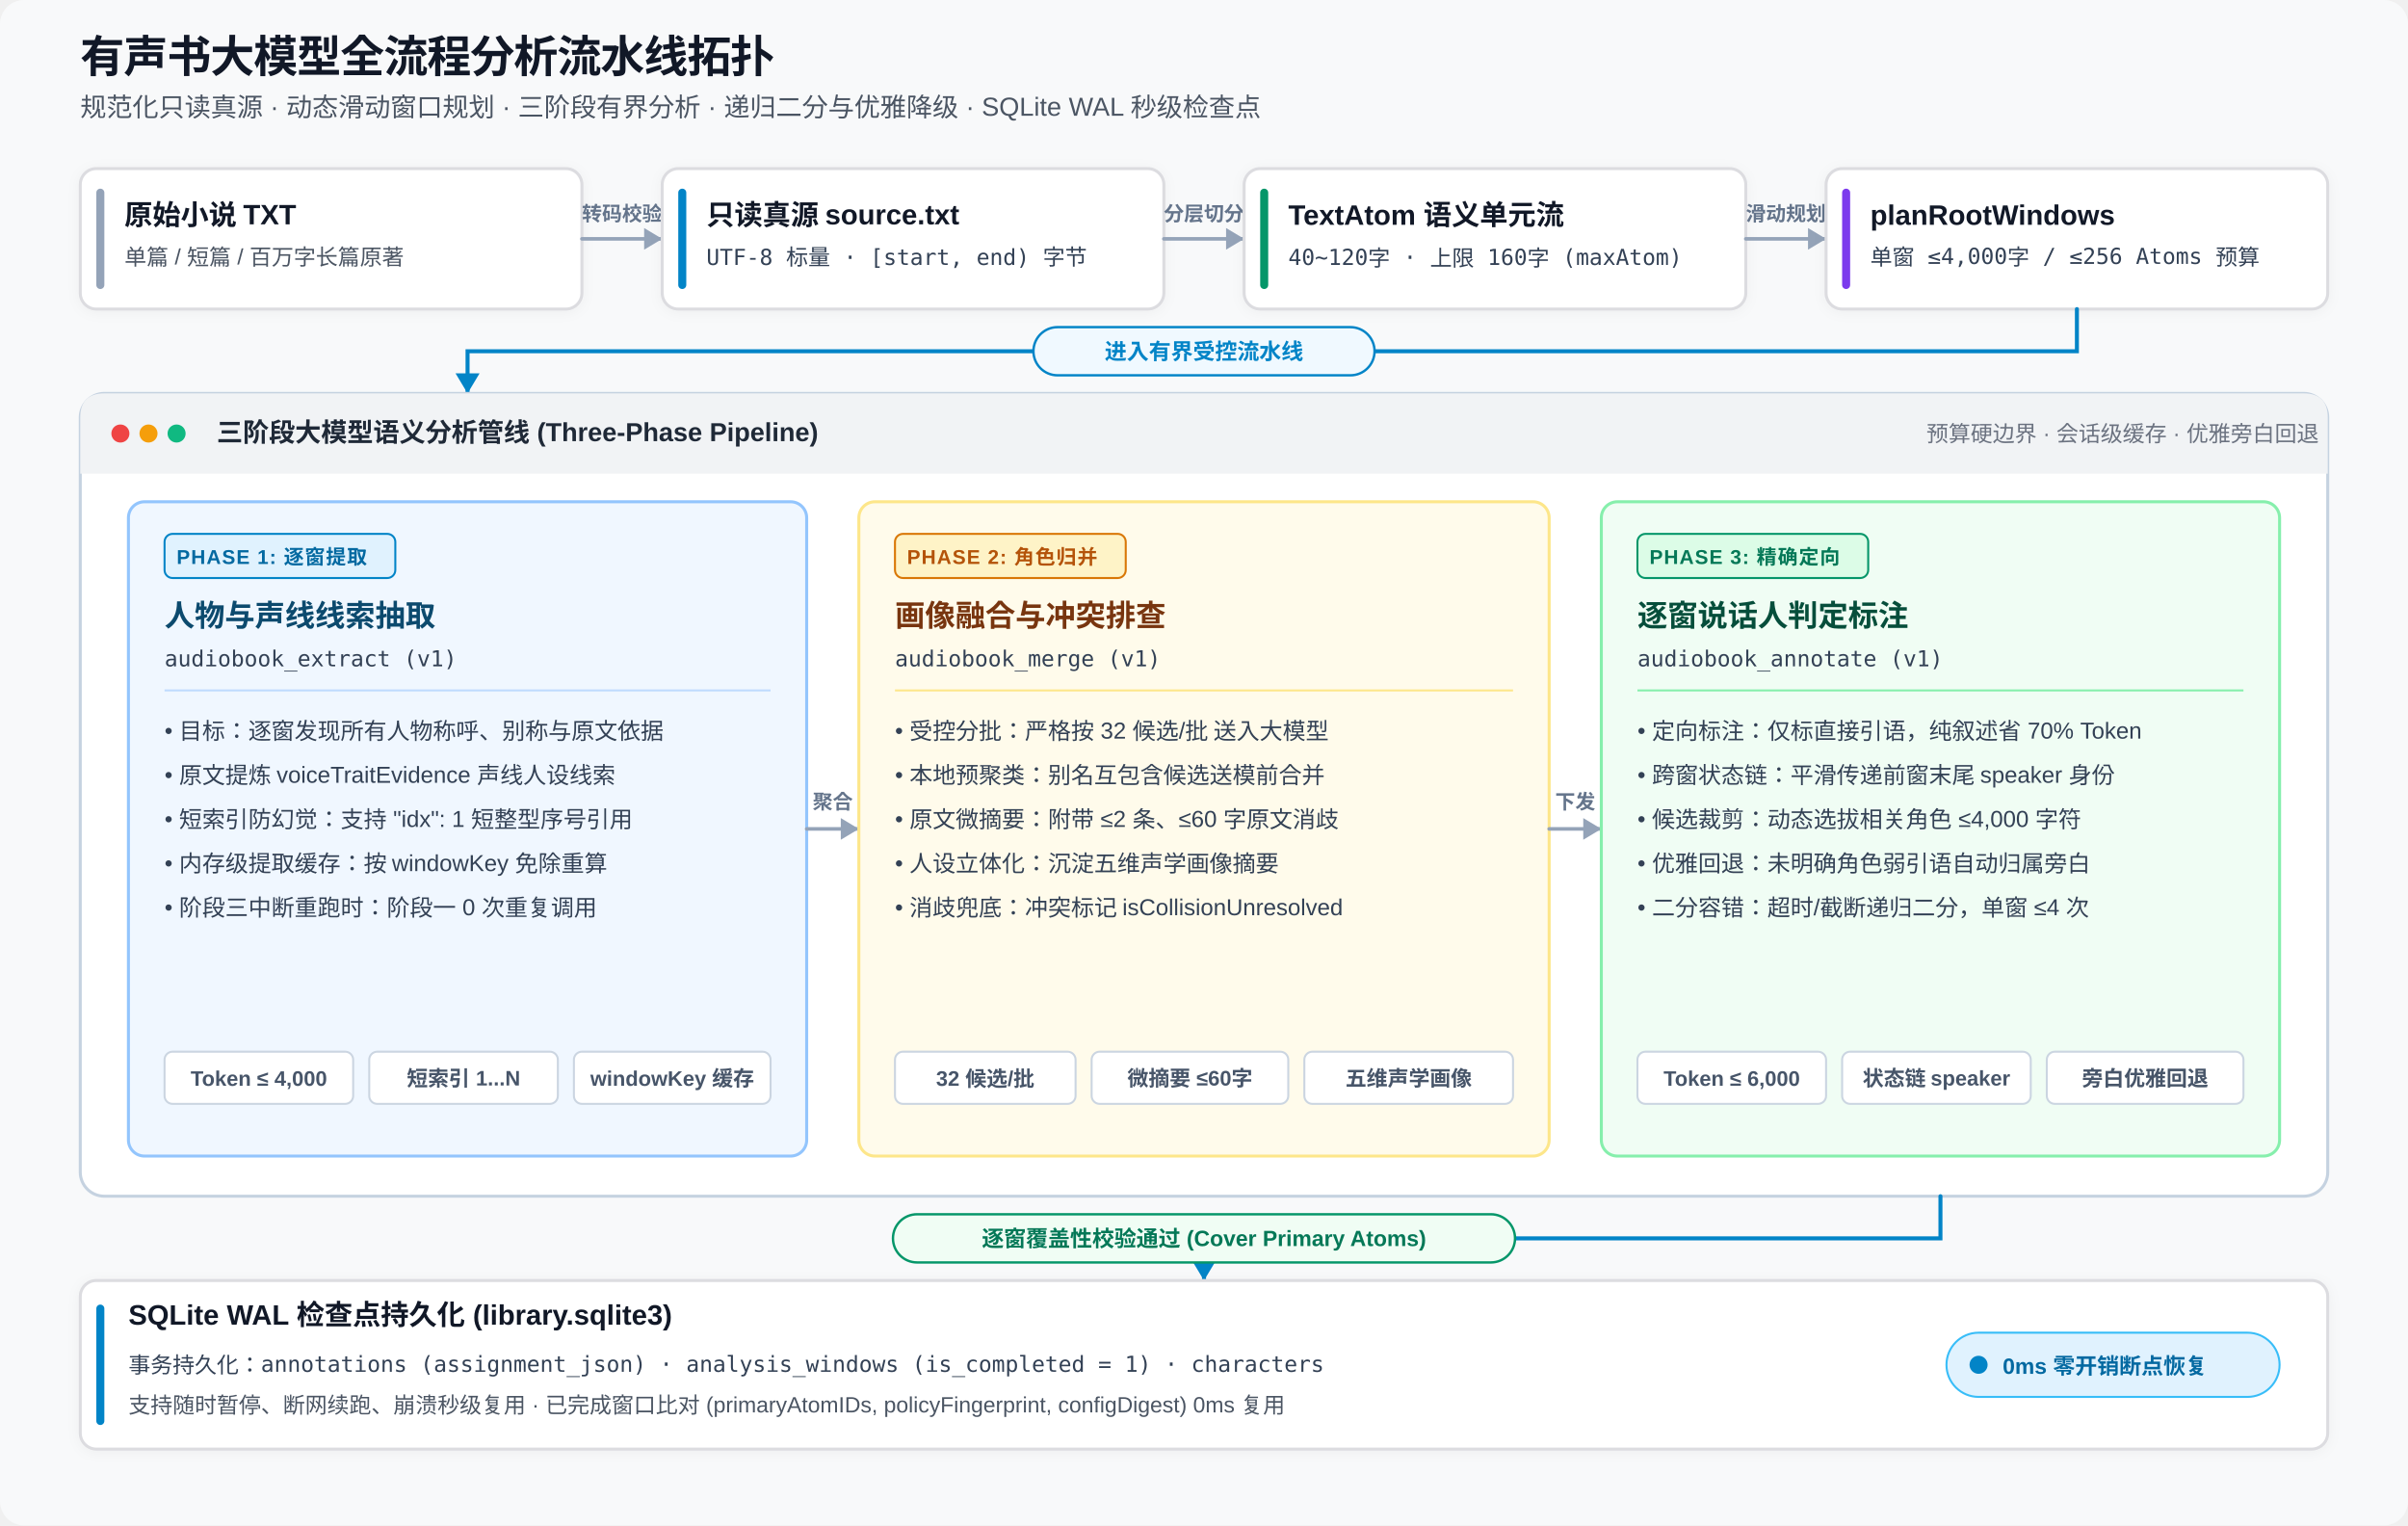
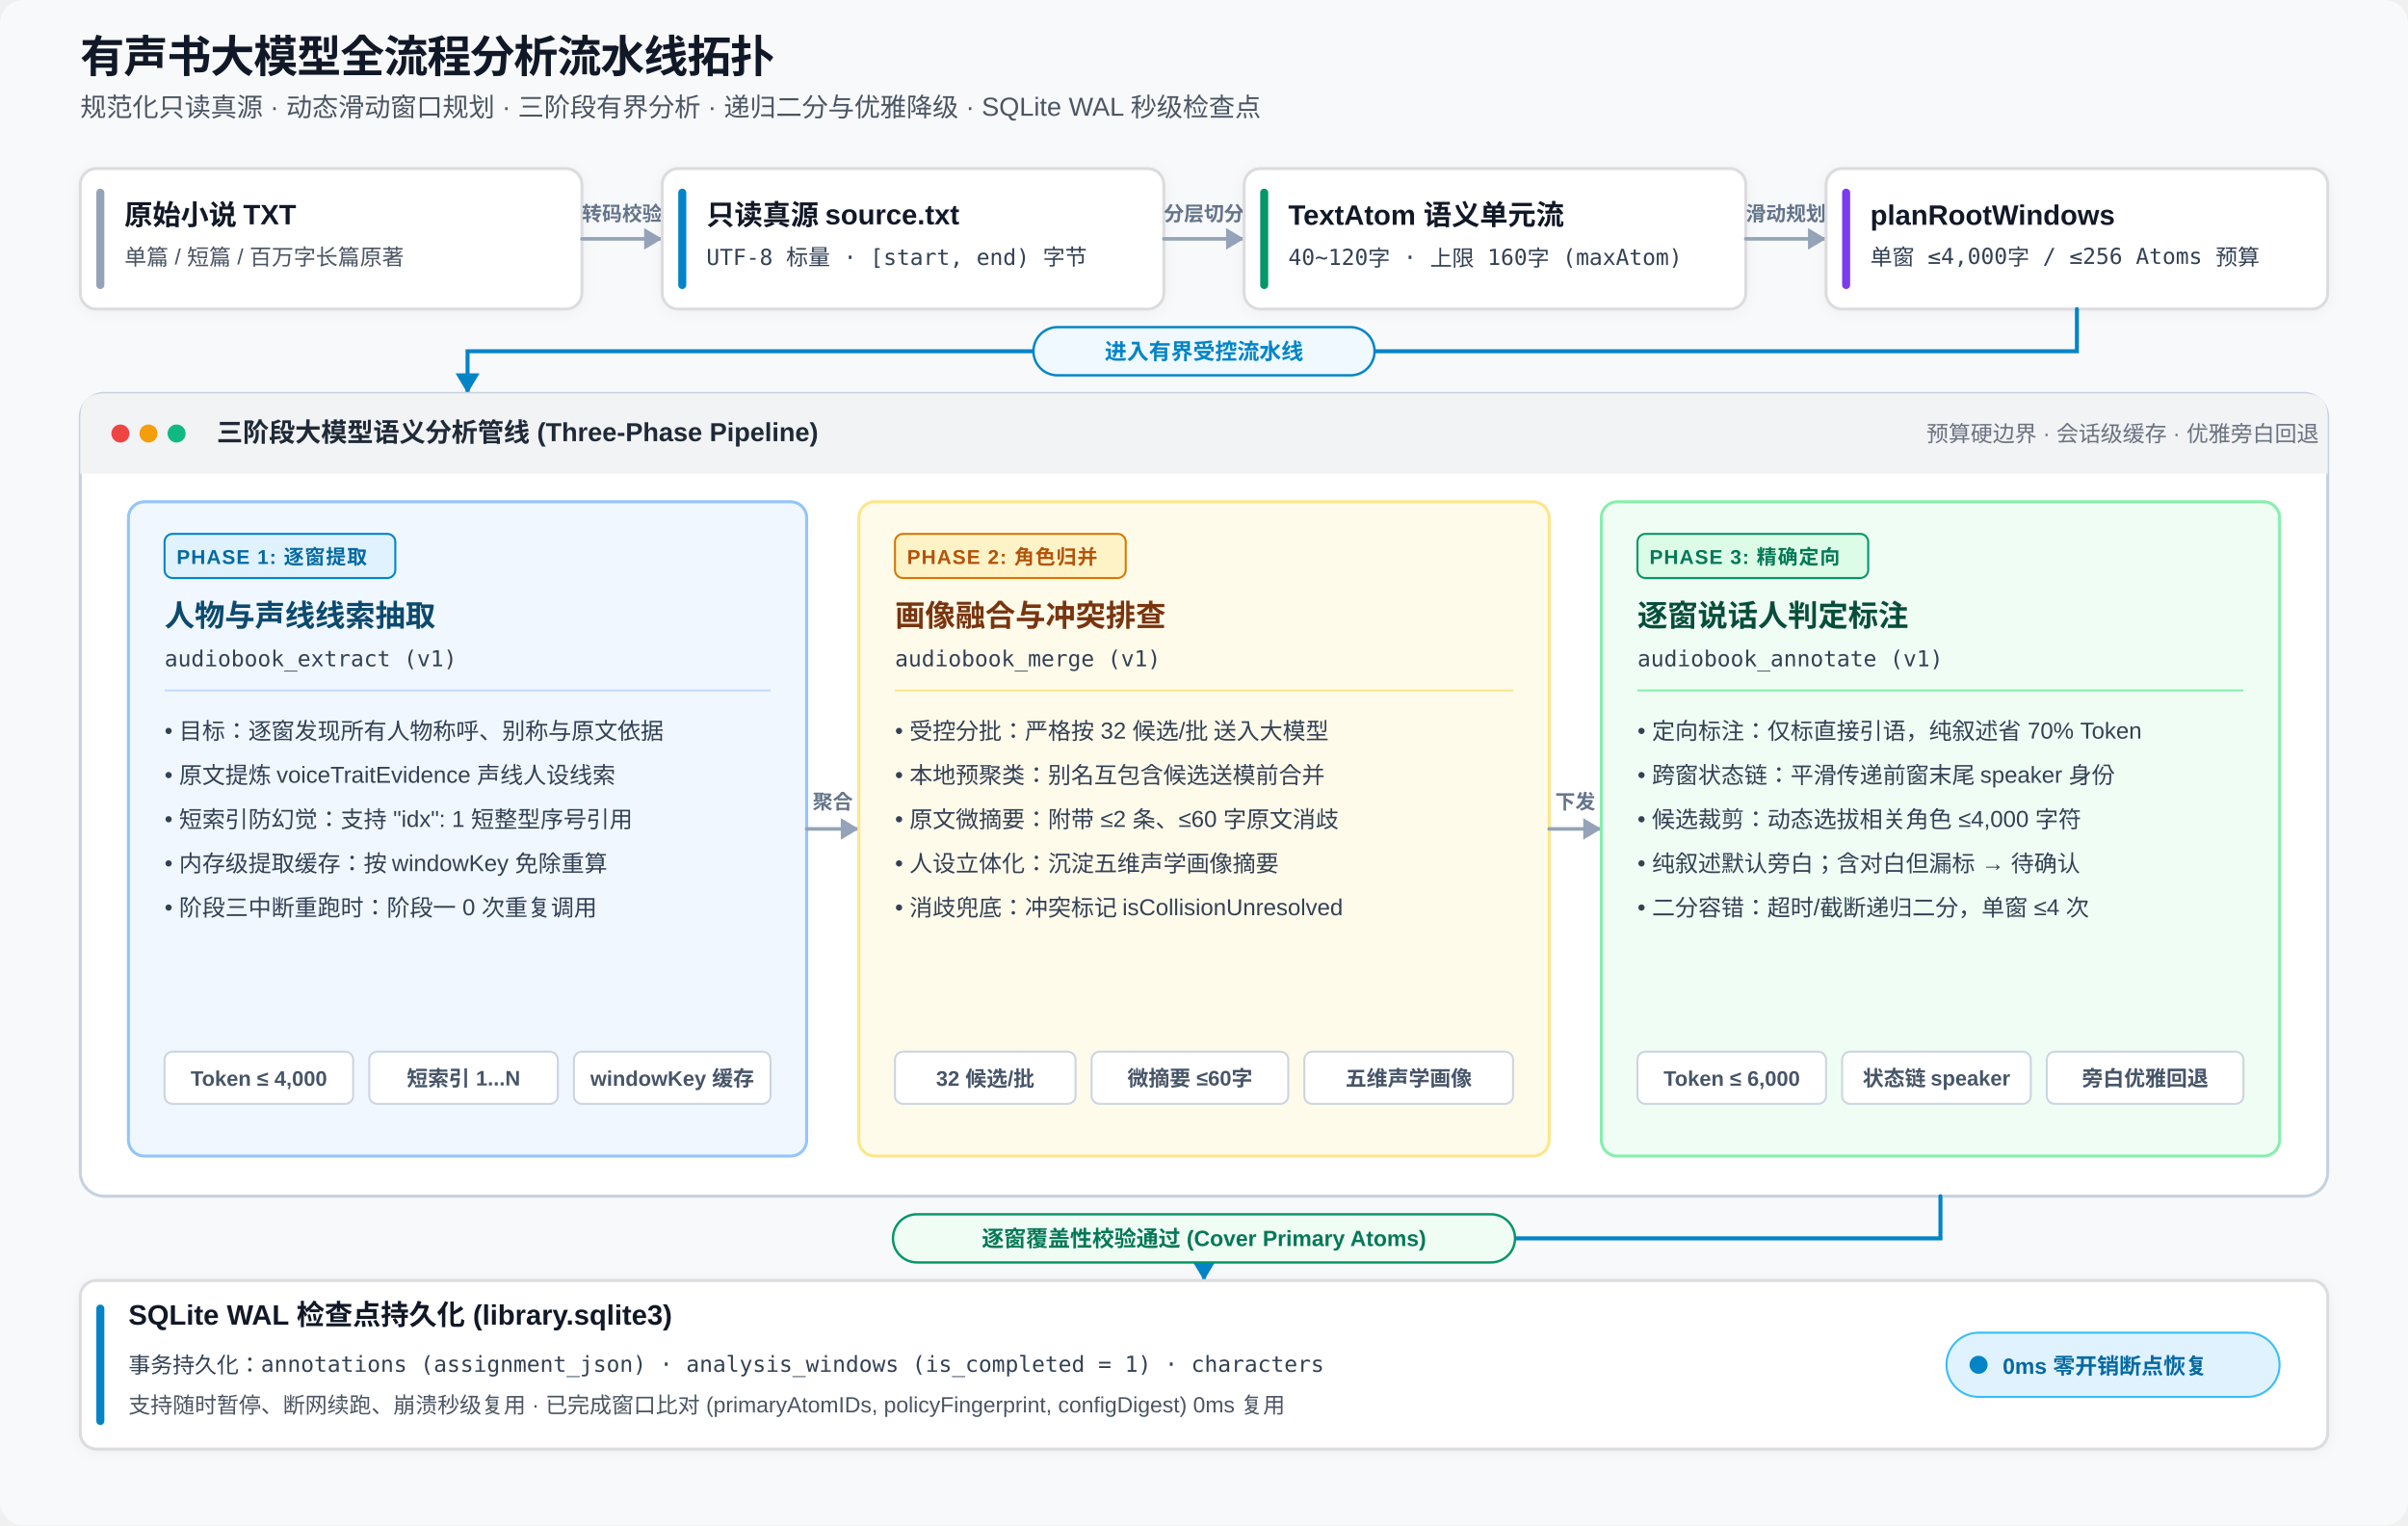
<svg xmlns="http://www.w3.org/2000/svg" viewBox="0 0 1200 760" width="1200" height="760" role="img" aria-labelledby="pipeline-title pipeline-desc">
  <defs>
    <style>
      
        text {
          font-family: -apple-system, BlinkMacSystemFont, "SF Pro Text", "SF Pro Display", "Helvetica Neue", Arial, sans-serif;
          -webkit-font-smoothing: antialiased;
        }
        .canvas-bg { fill: #f8f9fa; }
        .node-card { fill: #ffffff; stroke: #dcdce0; stroke-width: 1.5; filter: drop-shadow(0 1px 3px rgba(0, 0, 0, 0.04)); }
        .container-box { fill: #ffffff; stroke: #c5d2e0; stroke-width: 1.5; rx: 12px; }
        .container-header { fill: #f1f3f5; }

        .stage-card-1 { fill: #f0f7ff; stroke: #93c5fd; stroke-width: 1.5; }
        .stage-card-2 { fill: #fffbeb; stroke: #fde68a; stroke-width: 1.5; }
        .stage-card-3 { fill: #f0fdf4; stroke: #86efac; stroke-width: 1.5; }

        .flow-line { fill: none; stroke: #94a3b8; stroke-width: 1.8; stroke-linecap: round; stroke-linejoin: round; }
        .flow-line-primary { fill: none; stroke: #0284c7; stroke-width: 2; stroke-linecap: round; }

        .badge-1 { fill: #e0f2fe; stroke: #0284c7; stroke-width: 1; rx: 4px; }
        .badge-2 { fill: #fef3c7; stroke: #d97706; stroke-width: 1; rx: 4px; }
        .badge-3 { fill: #dcfce7; stroke: #059669; stroke-width: 1; rx: 4px; }

        .badge-text-1 { fill: #0369a1; font-size: 10px; font-weight: 700; letter-spacing: 0.5px; }
        .badge-text-2 { fill: #b45309; font-size: 10px; font-weight: 700; letter-spacing: 0.5px; }
        .badge-text-3 { fill: #047857; font-size: 10px; font-weight: 700; letter-spacing: 0.5px; }

        .main-title { font-size: 22px; font-weight: 700; fill: #111827; letter-spacing: -0.4px; }
        .main-subtitle { font-size: 13px; font-weight: 400; fill: #4b5563; }
        .node-title { font-size: 14px; font-weight: 600; fill: #111827; }
        .node-subtitle { font-size: 11px; font-weight: 400; fill: #4b5563; }
        .mono-text { font-family: "SF Mono", Menlo, Monaco, Consolas, monospace; font-size: 11px; font-weight: 500; fill: #334155; }
        .stage-title { font-size: 15px; font-weight: 700; }
        .stage-title-1 { fill: #0c4a6e; }
        .stage-title-2 { fill: #78350f; }
        .stage-title-3 { fill: #064e3b; }
        .stage-desc { font-size: 11.5px; font-weight: 400; fill: #334155; }
        .chip-tag { fill: #ffffff; stroke: #cbd5e1; stroke-width: 1; rx: 4px; }
        .chip-text { font-size: 10.5px; font-weight: 600; fill: #475569; text-anchor: middle; }
        .step-label { font-size: 10px; font-weight: 600; fill: #64748b; text-anchor: middle; }
        .step-pill { fill: #f8fafc; stroke: #cbd5e1; stroke-width: 1; rx: 4px; }

        .step-badge-blue { fill: #f0f9ff; stroke: #0284c7; stroke-width: 1.2; rx: 12px; }
        .step-badge-green { fill: #f0fdf4; stroke: #059669; stroke-width: 1.2; rx: 12px; }
        .step-badge-text-blue { font-size: 11px; font-weight: 600; fill: #0284c7; text-anchor: middle; }
        .step-badge-text-green { font-size: 11px; font-weight: 600; fill: #047857; text-anchor: middle; }
      
    </style>
    <marker id="arrow" markerWidth="8" markerHeight="8" refX="6" refY="4" orient="auto">
      <path d="M1,1 L6,4 L1,7 Z" fill="#94a3b8" />
    </marker>
    <marker id="arrow-blue" markerWidth="8" markerHeight="8" refX="6" refY="4" orient="auto">
      <path d="M1,1 L6,4 L1,7 Z" fill="#0284c7" />
    </marker>
  </defs>
  <rect class="canvas-bg" width="1200" height="760" rx="12" />
  <g transform="translate(40, 36)">
    <text class="main-title" x="0" y="0">有声书大模型全流程分析流水线拓扑</text>
    <text class="main-subtitle" x="0" y="22">规范化只读真源 · 动态滑动窗口规划 · 三阶段有界分析 · 递归二分与优雅降级 · SQLite WAL 秒级检查点</text>
  </g>
  <g transform="translate(40, 84)">
    <rect class="node-card" x="0" y="0" width="250" height="70" rx="8" />
    <rect x="8" y="10" width="4" height="50" rx="2" fill="#94a3b8" />
    <text class="node-title" x="22" y="28">原始小说 TXT</text>
    <text class="node-subtitle" x="22" y="48">单篇 / 短篇 / 百万字长篇原著</text>
    <path class="flow-line" d="M 250 35 L 290 35" marker-end="url(#arrow)" />
    <text class="step-label" x="270" y="26">转码校验</text>
    <rect class="node-card" x="290" y="0" width="250" height="70" rx="8" />
    <rect x="298" y="10" width="4" height="50" rx="2" fill="#0284c7" />
    <text class="node-title" x="312" y="28">只读真源 source.txt</text>
    <text class="mono-text" x="312" y="48">UTF-8 标量 · [start, end) 字节</text>
    <path class="flow-line" d="M 540 35 L 580 35" marker-end="url(#arrow)" />
    <text class="step-label" x="560" y="26">分层切分</text>
    <rect class="node-card" x="580" y="0" width="250" height="70" rx="8" />
    <rect x="588" y="10" width="4" height="50" rx="2" fill="#059669" />
    <text class="node-title" x="602" y="28">TextAtom 语义单元流</text>
    <text class="mono-text" x="602" y="48">40~120字 · 上限 160字 (maxAtom)</text>
    <path class="flow-line" d="M 830 35 L 870 35" marker-end="url(#arrow)" />
    <text class="step-label" x="850" y="26">滑动规划</text>
    <rect class="node-card" x="870" y="0" width="250" height="70" rx="8" />
    <rect x="878" y="10" width="4" height="50" rx="2" fill="#7c3aed" />
    <text class="node-title" x="892" y="28">planRootWindows</text>
    <text class="mono-text" x="892" y="48">单窗 ≤4,000字 / ≤256 Atoms 预算</text>
  </g>
  <path class="flow-line-primary" d="M 1035 154 V 175 H 233 V 196" marker-end="url(#arrow-blue)" />
  <rect class="step-badge-blue" x="515" y="163" width="170" height="24" />
  <text class="step-badge-text-blue" x="600" y="179">进入有界受控流水线</text>
  <g transform="translate(40, 196)">
    <rect class="container-box" x="0" y="0" width="1120" height="400" rx="12" />
    <path d="M 0 12 Q 0 0 12 0 L 1108 0 Q 1120 0 1120 12 L 1120 40 L 0 40 Z" fill="#f1f3f5" />
    <circle cx="20" cy="20" r="4.5" fill="#ef4444" />
    <circle cx="34" cy="20" r="4.5" fill="#f59e0b" />
    <circle cx="48" cy="20" r="4.5" fill="#10b981" />
    <text x="68" y="24" font-size="13" font-weight="600" fill="#1f2937">三阶段大模型语义分析管线 (Three-Phase Pipeline)</text>
    <text x="920" y="24" font-size="11" font-weight="500" fill="#6b7280">预算硬边界 · 会话级缓存 · 优雅旁白回退</text>
    <g transform="translate(24, 54)">
      <rect class="stage-card-1" x="0" y="0" width="338" height="326" rx="8" />
      <rect class="badge-1" x="18" y="16" width="115" height="22" rx="4" />
      <text class="badge-text-1" x="24" y="31">PHASE 1: 逐窗提取</text>
      <text class="stage-title stage-title-1" x="18" y="62">人物与声线线索抽取</text>
      <text class="mono-text" x="18" y="82" fill="#0284c7">audiobook_extract (v1)</text>
      <line x1="18" y1="94" x2="320" y2="94" stroke="#bfdbfe" stroke-width="1" />
      <text class="stage-desc" x="18" y="118">• 目标：逐窗发现所有人物称呼、别称与原文依据</text>
      <text class="stage-desc" x="18" y="140">• 原文提炼 voiceTraitEvidence 声线人设线索</text>
      <text class="stage-desc" x="18" y="162">• 短索引防幻觉：支持 "idx": 1 短整型序号引用</text>
      <text class="stage-desc" x="18" y="184">• 内存级提取缓存：按 windowKey 免除重算</text>
      <text class="stage-desc" x="18" y="206">• 阶段三中断重跑时：阶段一 0 次重复调用</text>
      <g transform="translate(18, 274)">
        <rect class="chip-tag" x="0" y="0" width="94" height="26" rx="4" />
        <text class="chip-text" x="47" y="17">Token ≤ 4,000</text>
        <rect class="chip-tag" x="102" y="0" width="94" height="26" rx="4" />
        <text class="chip-text" x="149" y="17">短索引 1...N</text>
        <rect class="chip-tag" x="204" y="0" width="98" height="26" rx="4" />
        <text class="chip-text" x="253" y="17">windowKey 缓存</text>
      </g>
    </g>
    <path class="flow-line" d="M 362 217 L 388 217" marker-end="url(#arrow)" />
    <text class="step-label" x="375" y="207">聚合</text>
    <g transform="translate(388, 54)">
      <rect class="stage-card-2" x="0" y="0" width="344" height="326" rx="8" />
      <rect class="badge-2" x="18" y="16" width="115" height="22" rx="4" />
      <text class="badge-text-2" x="24" y="31">PHASE 2: 角色归并</text>
      <text class="stage-title stage-title-2" x="18" y="62">画像融合与冲突排查</text>
      <text class="mono-text" x="18" y="82" fill="#d97706">audiobook_merge (v1)</text>
      <line x1="18" y1="94" x2="326" y2="94" stroke="#fde68a" stroke-width="1" />
      <text class="stage-desc" x="18" y="118">• 受控分批：严格按 32 候选/批 送入大模型</text>
      <text class="stage-desc" x="18" y="140">• 本地预聚类：别名互包含候选送模前合并</text>
      <text class="stage-desc" x="18" y="162">• 原文微摘要：附带 ≤2 条、≤60 字原文消歧</text>
      <text class="stage-desc" x="18" y="184">• 人设立体化：沉淀五维声学画像摘要</text>
      <text class="stage-desc" x="18" y="206">• 消歧兜底：冲突标记 isCollisionUnresolved</text>
      <g transform="translate(18, 274)">
        <rect class="chip-tag" x="0" y="0" width="90" height="26" rx="4" />
        <text class="chip-text" x="45" y="17">32 候选/批</text>
        <rect class="chip-tag" x="98" y="0" width="98" height="26" rx="4" />
        <text class="chip-text" x="147" y="17">微摘要 ≤60字</text>
        <rect class="chip-tag" x="204" y="0" width="104" height="26" rx="4" />
        <text class="chip-text" x="256" y="17">五维声学画像</text>
      </g>
    </g>
    <path class="flow-line" d="M 732 217 L 758 217" marker-end="url(#arrow)" />
    <text class="step-label" x="745" y="207">下发</text>
    <g transform="translate(758, 54)">
      <rect class="stage-card-3" x="0" y="0" width="338" height="326" rx="8" />
      <rect class="badge-3" x="18" y="16" width="115" height="22" rx="4" />
      <text class="badge-text-3" x="24" y="31">PHASE 3: 精确定向</text>
      <text class="stage-title stage-title-3" x="18" y="62">逐窗说话人判定标注</text>
      <text class="mono-text" x="18" y="82" fill="#059669">audiobook_annotate (v1)</text>
      <line x1="18" y1="94" x2="320" y2="94" stroke="#86efac" stroke-width="1" />
      <text class="stage-desc" x="18" y="118">• 定向标注：仅标直接引语，纯叙述省 70% Token</text>
      <text class="stage-desc" x="18" y="140">• 跨窗状态链：平滑传递前窗末尾 speaker 身份</text>
      <text class="stage-desc" x="18" y="162">• 候选裁剪：动态选拔相关角色 ≤4,000 字符</text>
-       <text class="stage-desc" x="18" y="184">• 优雅回退：未明确角色弱引语自动归属旁白</text>
+       <text class="stage-desc" x="18" y="184">• 纯叙述默认旁白；含对白但漏标 → 待确认</text>
      <text class="stage-desc" x="18" y="206">• 二分容错：超时/截断递归二分，单窗 ≤4 次</text>
      <g transform="translate(18, 274)">
        <rect class="chip-tag" x="0" y="0" width="94" height="26" rx="4" />
        <text class="chip-text" x="47" y="17">Token ≤ 6,000</text>
        <rect class="chip-tag" x="102" y="0" width="94" height="26" rx="4" />
        <text class="chip-text" x="149" y="17">状态链 speaker</text>
        <rect class="chip-tag" x="204" y="0" width="98" height="26" rx="4" />
        <text class="chip-text" x="253" y="17">旁白优雅回退</text>
      </g>
    </g>
  </g>
  <path class="flow-line-primary" d="M 967 596 V 617 H 600 V 638" marker-end="url(#arrow-blue)" />
  <rect class="step-badge-green" x="445" y="605" width="310" height="24" />
  <text class="step-badge-text-green" x="600" y="621">逐窗覆盖性校验通过 (Cover Primary Atoms)</text>
  <g transform="translate(40, 638)">
    <rect class="node-card" x="0" y="0" width="1120" height="84" rx="8" />
    <rect x="8" y="12" width="4" height="60" rx="2" fill="#0284c7" />
    <g transform="translate(24, 22)">
      <text class="node-title" x="0" y="0">SQLite WAL 检查点持久化 (library.sqlite3)</text>
      <text class="mono-text" x="0" y="24">事务持久化：annotations (assignment_json) · analysis_windows (is_completed = 1) · characters</text>
      <text class="node-subtitle" x="0" y="44">支持随时暂停、断网续跑、崩溃秒级复用 · 已完成窗口比对 (primaryAtomIDs, policyFingerprint, configDigest) 0ms 复用</text>
    </g>
    <g transform="translate(930, 26)">
      <rect x="0" y="0" width="166" height="32" rx="16" fill="#e0f2fe" stroke="#38bdf8" stroke-width="1" />
      <circle cx="16" cy="16" r="4.5" fill="#0284c7" />
      <text x="28" y="20.5" font-size="11" font-weight="700" fill="#0369a1">0ms 零开销断点恢复</text>
    </g>
  </g>
</svg>
